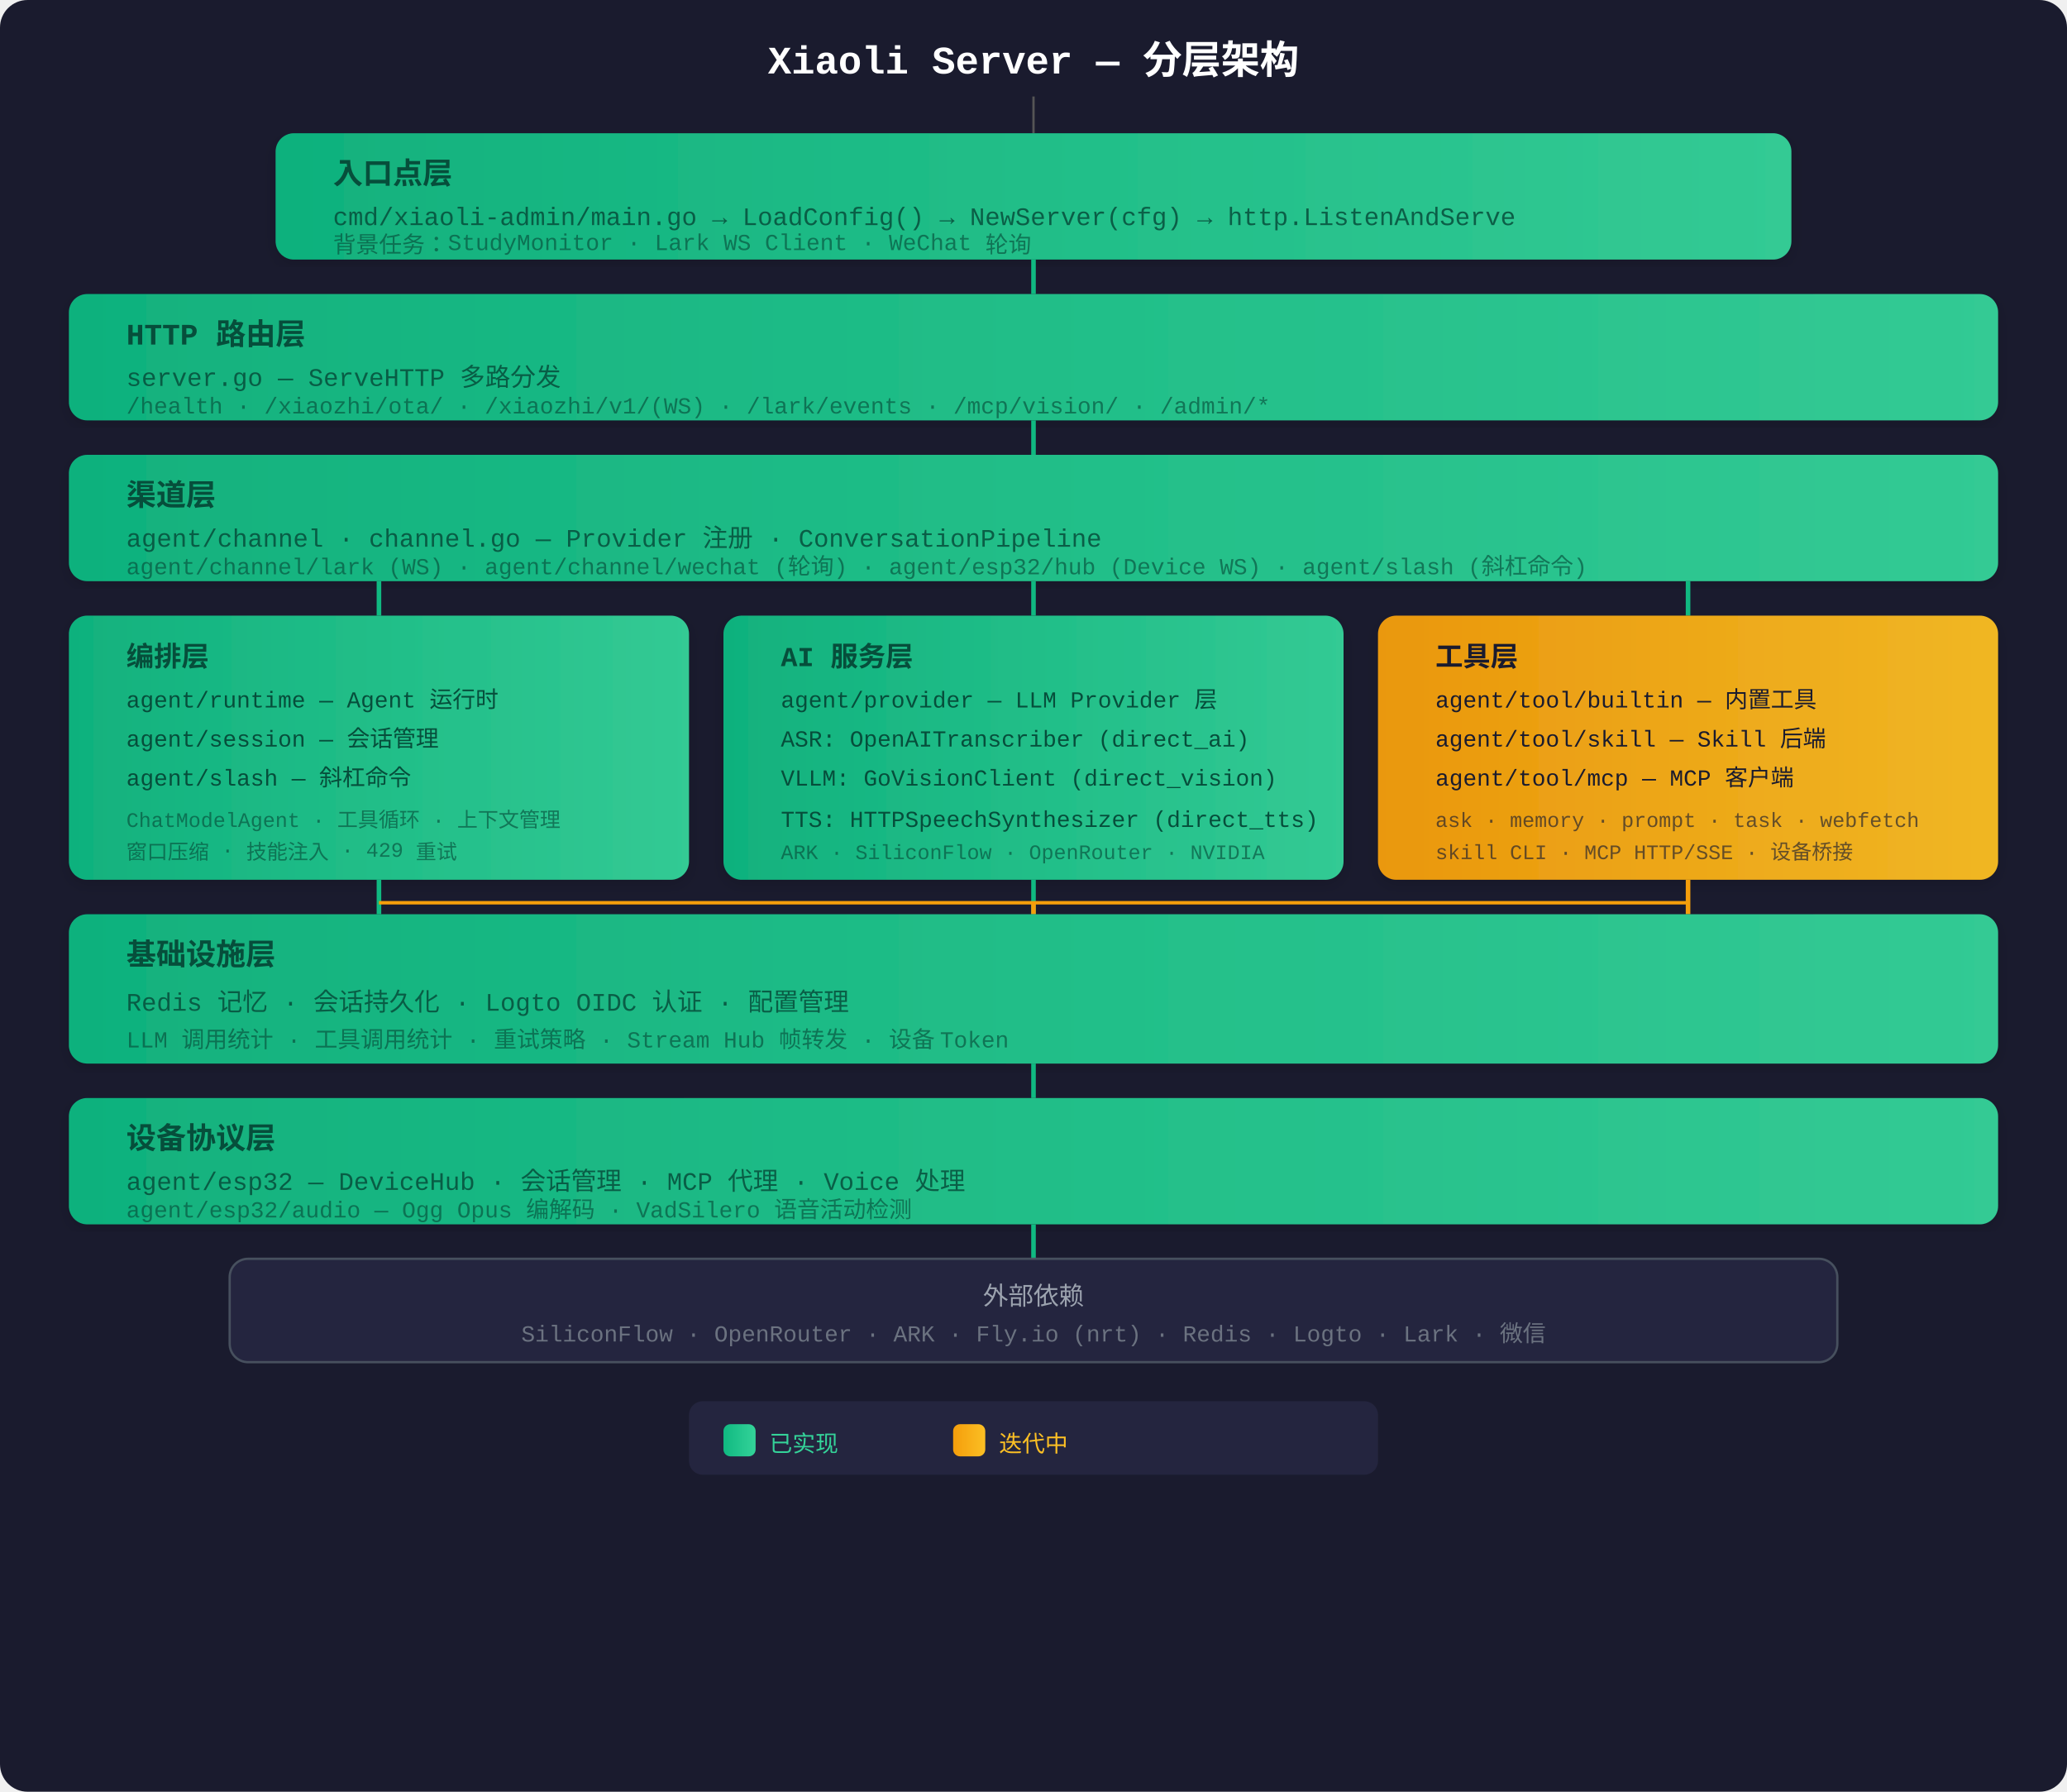
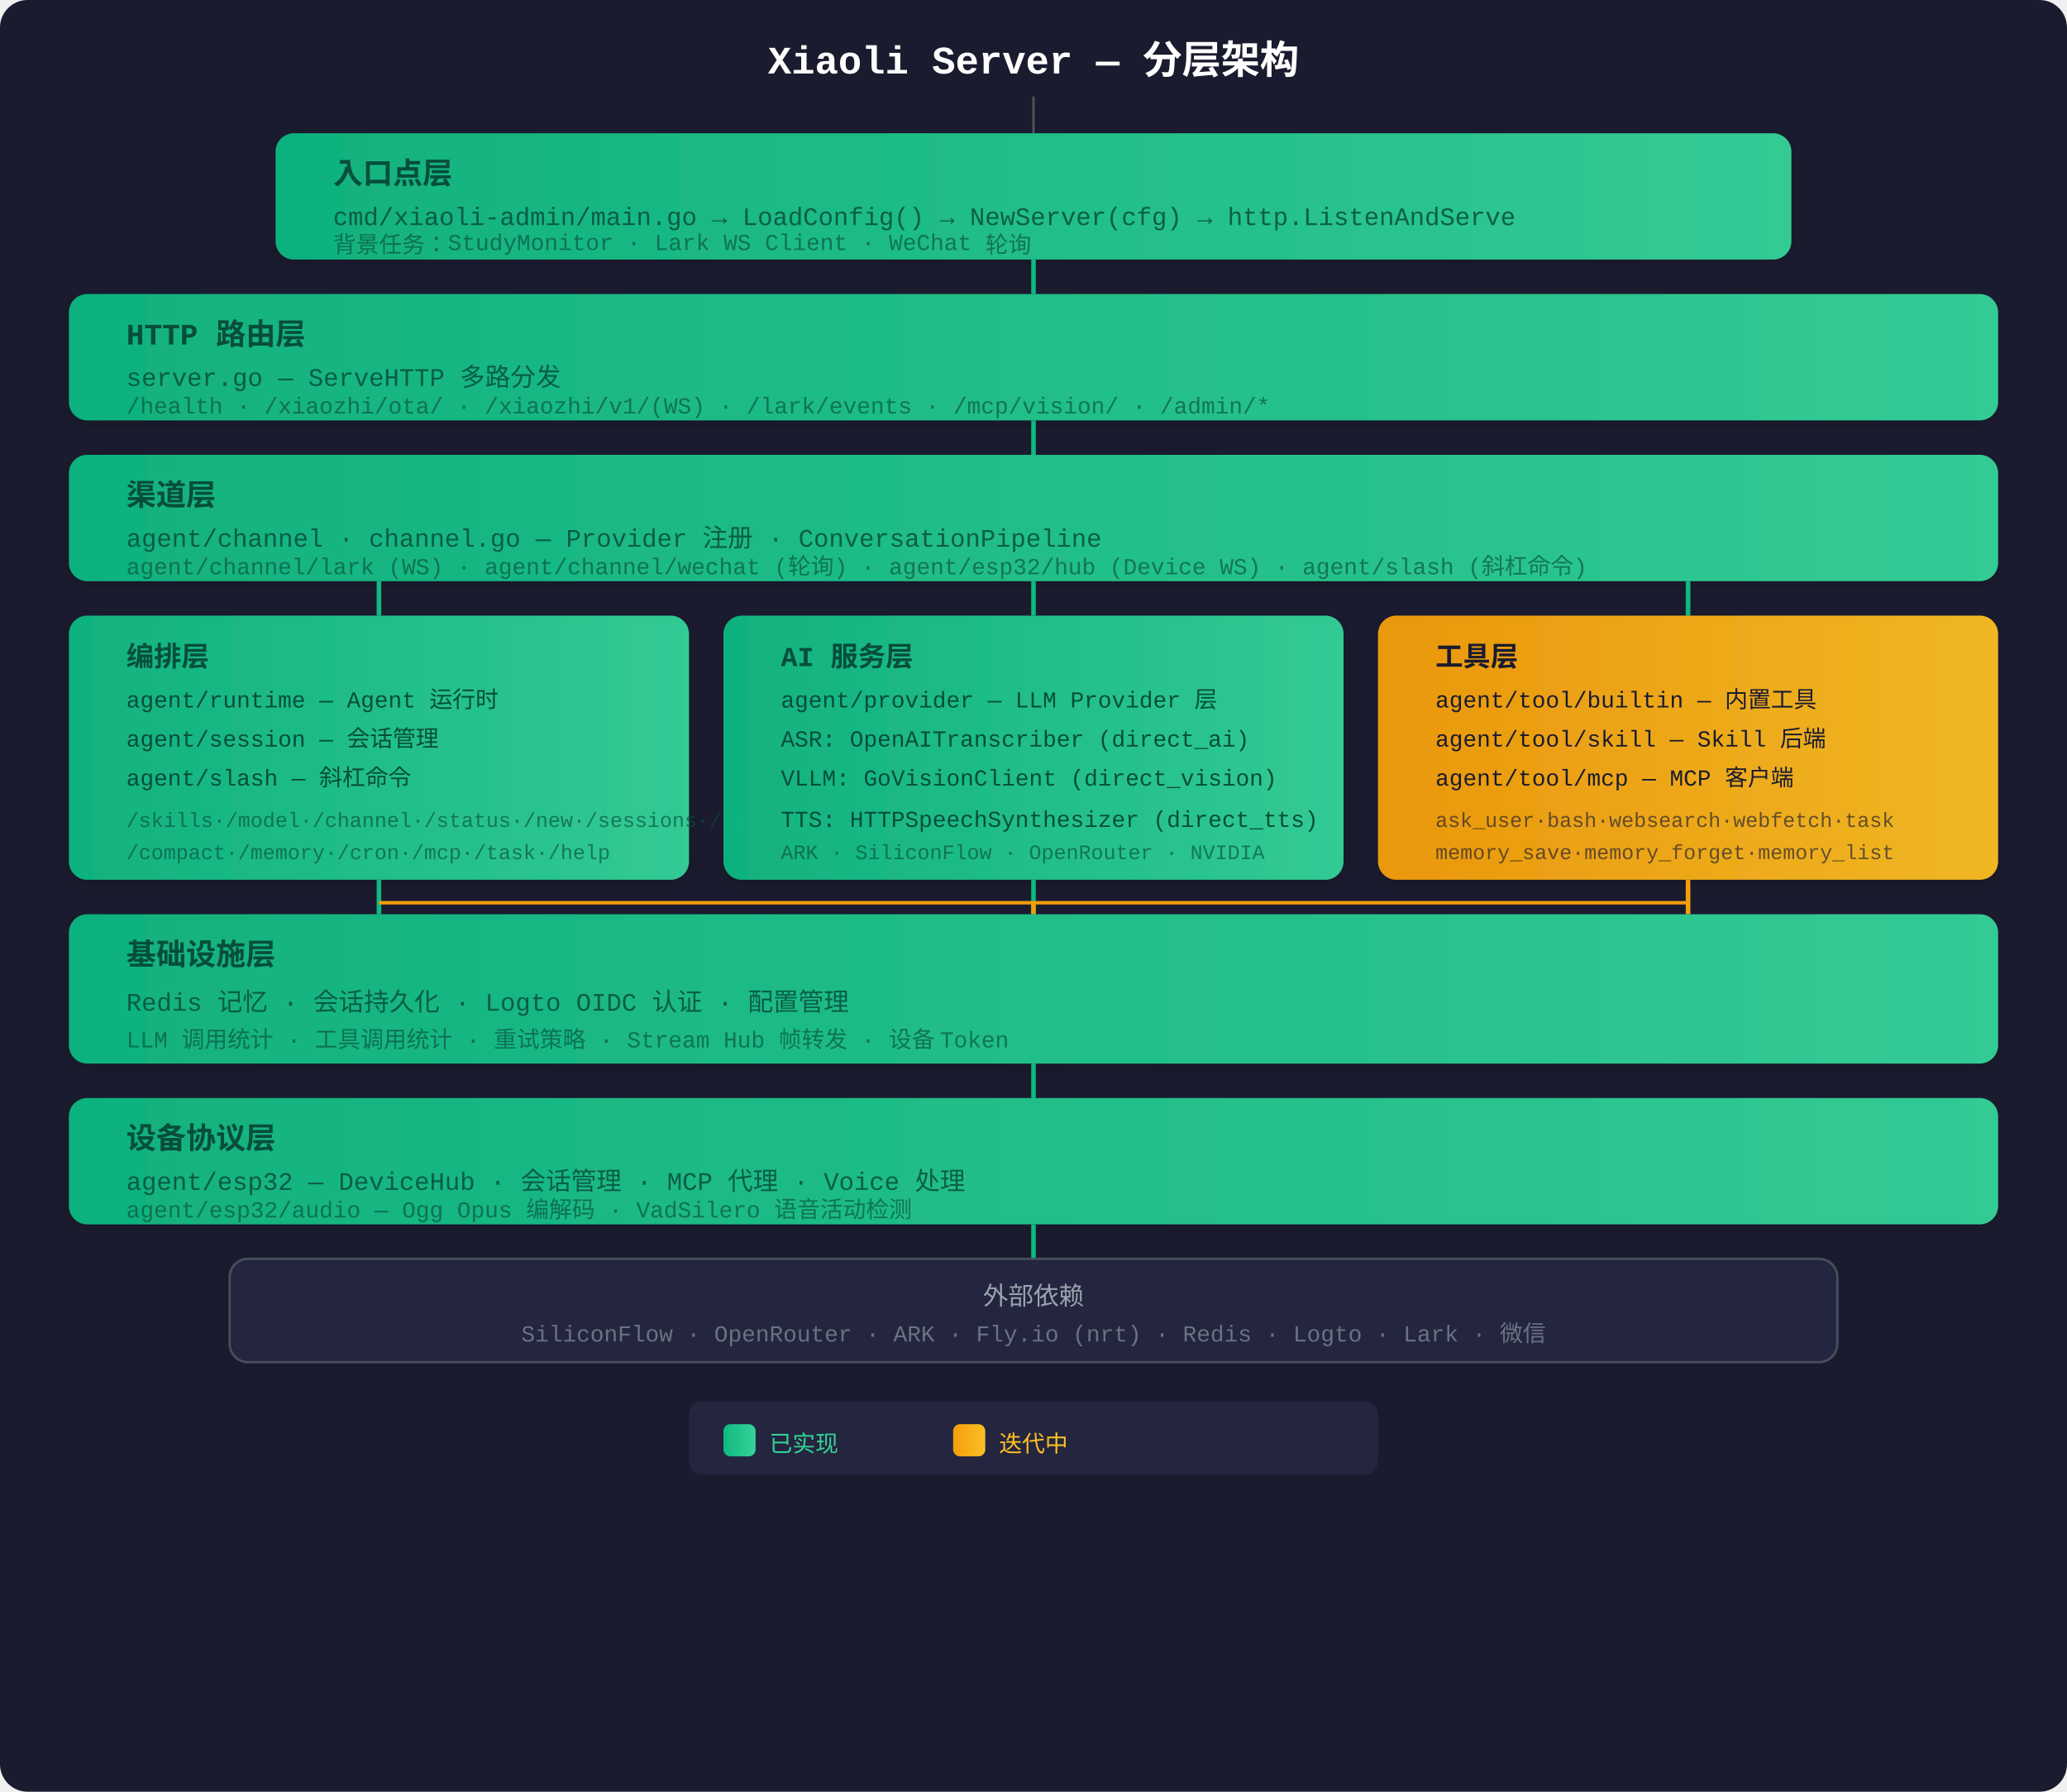
<svg xmlns="http://www.w3.org/2000/svg" viewBox="0 0 900 780" font-family="Menlo, Monaco, 'Courier New', monospace">
  <defs>
    <linearGradient id="in-progress" x1="0" y1="0" x2="1" y2="0">
      <stop offset="0%" stop-color="#f59e0b" />
      <stop offset="100%" stop-color="#fbbf24" />
    </linearGradient>
    <linearGradient id="done" x1="0" y1="0" x2="1" y2="0">
      <stop offset="0%" stop-color="#10b981" />
      <stop offset="100%" stop-color="#34d399" />
    </linearGradient>
    <filter id="shadow" x="-2%" y="-2%" width="104%" height="108%">
      <feDropShadow dx="0" dy="2" stdDeviation="3" flood-opacity="0.15" />
    </filter>
  </defs>
  <rect width="900" height="780" fill="#1a1b2e" rx="12" />
  <text x="450" y="32" text-anchor="middle" fill="#ffffff" font-size="17" font-weight="bold">Xiaoli Server — 分层架构</text>
  <line x1="450" y1="42" x2="450" y2="58" stroke="#555" stroke-width="1" />
  <rect x="120" y="58" width="660" height="55" rx="8" fill="url(#done)" filter="url(#shadow)" opacity="0.95" />
  <text x="145" y="80" fill="#064e3b" font-size="13" font-weight="bold">入口点层</text>
  <text x="145" y="98" fill="#064e3b" font-size="11" opacity="0.85">cmd/xiaoli-admin/main.go → LoadConfig() → NewServer(cfg) → http.ListenAndServe</text>
  <text x="145" y="110" fill="#064e3b" font-size="10" opacity="0.65">背景任务：StudyMonitor · Lark WS Client · WeChat 轮询</text>
  <line x1="450" y1="113" x2="450" y2="128" stroke="#10b981" stroke-width="2" />
  <rect x="30" y="128" width="840" height="55" rx="8" fill="url(#done)" filter="url(#shadow)" opacity="0.95" />
  <text x="55" y="150" fill="#064e3b" font-size="13" font-weight="bold">HTTP 路由层</text>
  <text x="55" y="168" fill="#064e3b" font-size="11" opacity="0.85">server.go — ServeHTTP 多路分发</text>
  <text x="55" y="180" fill="#064e3b" font-size="10" opacity="0.65">/health · /xiaozhi/ota/ · /xiaozhi/v1/(WS) · /lark/events · /mcp/vision/ · /admin/*</text>
  <line x1="450" y1="183" x2="450" y2="198" stroke="#10b981" stroke-width="2" />
  <rect x="30" y="198" width="840" height="55" rx="8" fill="url(#done)" filter="url(#shadow)" opacity="0.95" />
  <text x="55" y="220" fill="#064e3b" font-size="13" font-weight="bold">渠道层</text>
  <text x="55" y="238" fill="#064e3b" font-size="11" opacity="0.85">agent/channel · channel.go — Provider 注册 · ConversationPipeline</text>
  <text x="55" y="250" fill="#064e3b" font-size="10" opacity="0.65">agent/channel/lark (WS) · agent/channel/wechat (轮询) · agent/esp32/hub (Device WS) · agent/slash (斜杠命令)</text>
  <line x1="165" y1="253" x2="165" y2="268" stroke="#10b981" stroke-width="2" />
  <line x1="450" y1="253" x2="450" y2="268" stroke="#10b981" stroke-width="2" />
  <line x1="735" y1="253" x2="735" y2="268" stroke="#10b981" stroke-width="2" />
  <rect x="30" y="268" width="270" height="115" rx="8" fill="url(#done)" filter="url(#shadow)" opacity="0.95" />
  <text x="55" y="290" fill="#064e3b" font-size="12" font-weight="bold">编排层</text>
  <text x="55" y="308" fill="#064e3b" font-size="10">agent/runtime — Agent 运行时</text>
  <text x="55" y="325" fill="#064e3b" font-size="10">agent/session — 会话管理</text>
  <text x="55" y="342" fill="#064e3b" font-size="10">agent/slash — 斜杠命令</text>
-   <text x="55" y="360" fill="#064e3b" font-size="9" opacity="0.65">ChatModelAgent · 工具循环 · 上下文管理</text>
-   <text x="55" y="374" fill="#064e3b" font-size="9" opacity="0.65">窗口压缩 · 技能注入 · 429 重试</text>
+   <text x="55" y="360" fill="#064e3b" font-size="9" opacity="0.65">/skills·/model·/channel·/status·/new·/sessions·/session</text>
+   <text x="55" y="374" fill="#064e3b" font-size="9" opacity="0.65">/compact·/memory·/cron·/mcp·/task·/help</text>
  <rect x="315" y="268" width="270" height="115" rx="8" fill="url(#done)" filter="url(#shadow)" opacity="0.95" />
  <text x="340" y="290" fill="#064e3b" font-size="12" font-weight="bold">AI 服务层</text>
  <text x="340" y="308" fill="#064e3b" font-size="10">agent/provider — LLM Provider 层</text>
  <text x="340" y="325" fill="#064e3b" font-size="10">ASR: OpenAITranscriber (direct_ai)</text>
  <text x="340" y="342" fill="#064e3b" font-size="10">VLLM: GoVisionClient (direct_vision)</text>
  <text x="340" y="360" fill="#064e3b" font-size="10">TTS: HTTPSpeechSynthesizer (direct_tts)</text>
  <text x="340" y="374" fill="#064e3b" font-size="9" opacity="0.65">ARK · SiliconFlow · OpenRouter · NVIDIA</text>
  <rect x="600" y="268" width="270" height="115" rx="8" fill="url(#in-progress)" filter="url(#shadow)" opacity="0.95" />
  <text x="625" y="290" fill="#1a1b2e" font-size="12" font-weight="bold">工具层</text>
  <text x="625" y="308" fill="#1a1b2e" font-size="10">agent/tool/builtin — 内置工具</text>
  <text x="625" y="325" fill="#1a1b2e" font-size="10">agent/tool/skill — Skill 后端</text>
  <text x="625" y="342" fill="#1a1b2e" font-size="10">agent/tool/mcp — MCP 客户端</text>
-   <text x="625" y="360" fill="#1a1b2e" font-size="9" opacity="0.65">ask · memory · prompt · task · webfetch</text>
-   <text x="625" y="374" fill="#1a1b2e" font-size="9" opacity="0.65">skill CLI · MCP HTTP/SSE · 设备桥接</text>
+   <text x="625" y="360" fill="#1a1b2e" font-size="9" opacity="0.65">ask_user·bash·websearch·webfetch·task</text>
+   <text x="625" y="374" fill="#1a1b2e" font-size="9" opacity="0.65">memory_save·memory_forget·memory_list</text>
  <line x1="165" y1="383" x2="165" y2="398" stroke="#10b981" stroke-width="2" />
  <line x1="450" y1="383" x2="450" y2="398" stroke="#10b981" stroke-width="2" />
  <line x1="735" y1="383" x2="735" y2="398" stroke="#f59e0b" stroke-width="2" />
  <line x1="165" y1="393" x2="735" y2="393" stroke="#f59e0b" stroke-width="1.5" />
  <line x1="450" y1="393" x2="450" y2="398" stroke="#f59e0b" stroke-width="2" />
  <rect x="30" y="398" width="840" height="65" rx="8" fill="url(#done)" filter="url(#shadow)" opacity="0.95" />
  <text x="55" y="420" fill="#064e3b" font-size="13" font-weight="bold">基础设施层</text>
  <text x="55" y="440" fill="#064e3b" font-size="11" opacity="0.85">Redis 记忆 · 会话持久化 · Logto OIDC 认证 · 配置管理</text>
  <text x="55" y="456" fill="#064e3b" font-size="10" opacity="0.65">LLM 调用统计 · 工具调用统计 · 重试策略 · Stream Hub 帧转发 · 设备 Token</text>
  <line x1="450" y1="463" x2="450" y2="478" stroke="#10b981" stroke-width="2" />
  <rect x="30" y="478" width="840" height="55" rx="8" fill="url(#done)" filter="url(#shadow)" opacity="0.95" />
  <text x="55" y="500" fill="#064e3b" font-size="13" font-weight="bold">设备协议层</text>
  <text x="55" y="518" fill="#064e3b" font-size="11" opacity="0.85">agent/esp32 — DeviceHub · 会话管理 · MCP 代理 · Voice 处理</text>
  <text x="55" y="530" fill="#064e3b" font-size="10" opacity="0.65">agent/esp32/audio — Ogg Opus 编解码 · VadSilero 语音活动检测</text>
  <line x1="450" y1="533" x2="450" y2="548" stroke="#10b981" stroke-width="2" />
  <rect x="100" y="548" width="700" height="45" rx="8" fill="#252640" opacity="0.9" stroke="#4b5563" stroke-width="1" />
  <text x="450" y="568" text-anchor="middle" fill="#9ca3af" font-size="11">外部依赖</text>
  <text x="450" y="584" text-anchor="middle" fill="#6b7280" font-size="10">SiliconFlow · OpenRouter · ARK · Fly.io (nrt) · Redis · Logto · Lark · 微信</text>
  <rect x="300" y="610" width="300" height="32" rx="6" fill="#252640" opacity="0.9" />
  <rect x="315" y="620" width="14" height="14" rx="3" fill="url(#done)" />
  <text x="335" y="632" fill="#34d399" font-size="10">已实现</text>
  <rect x="415" y="620" width="14" height="14" rx="3" fill="url(#in-progress)" />
  <text x="435" y="632" fill="#fbbf24" font-size="10">迭代中</text>
</svg>
